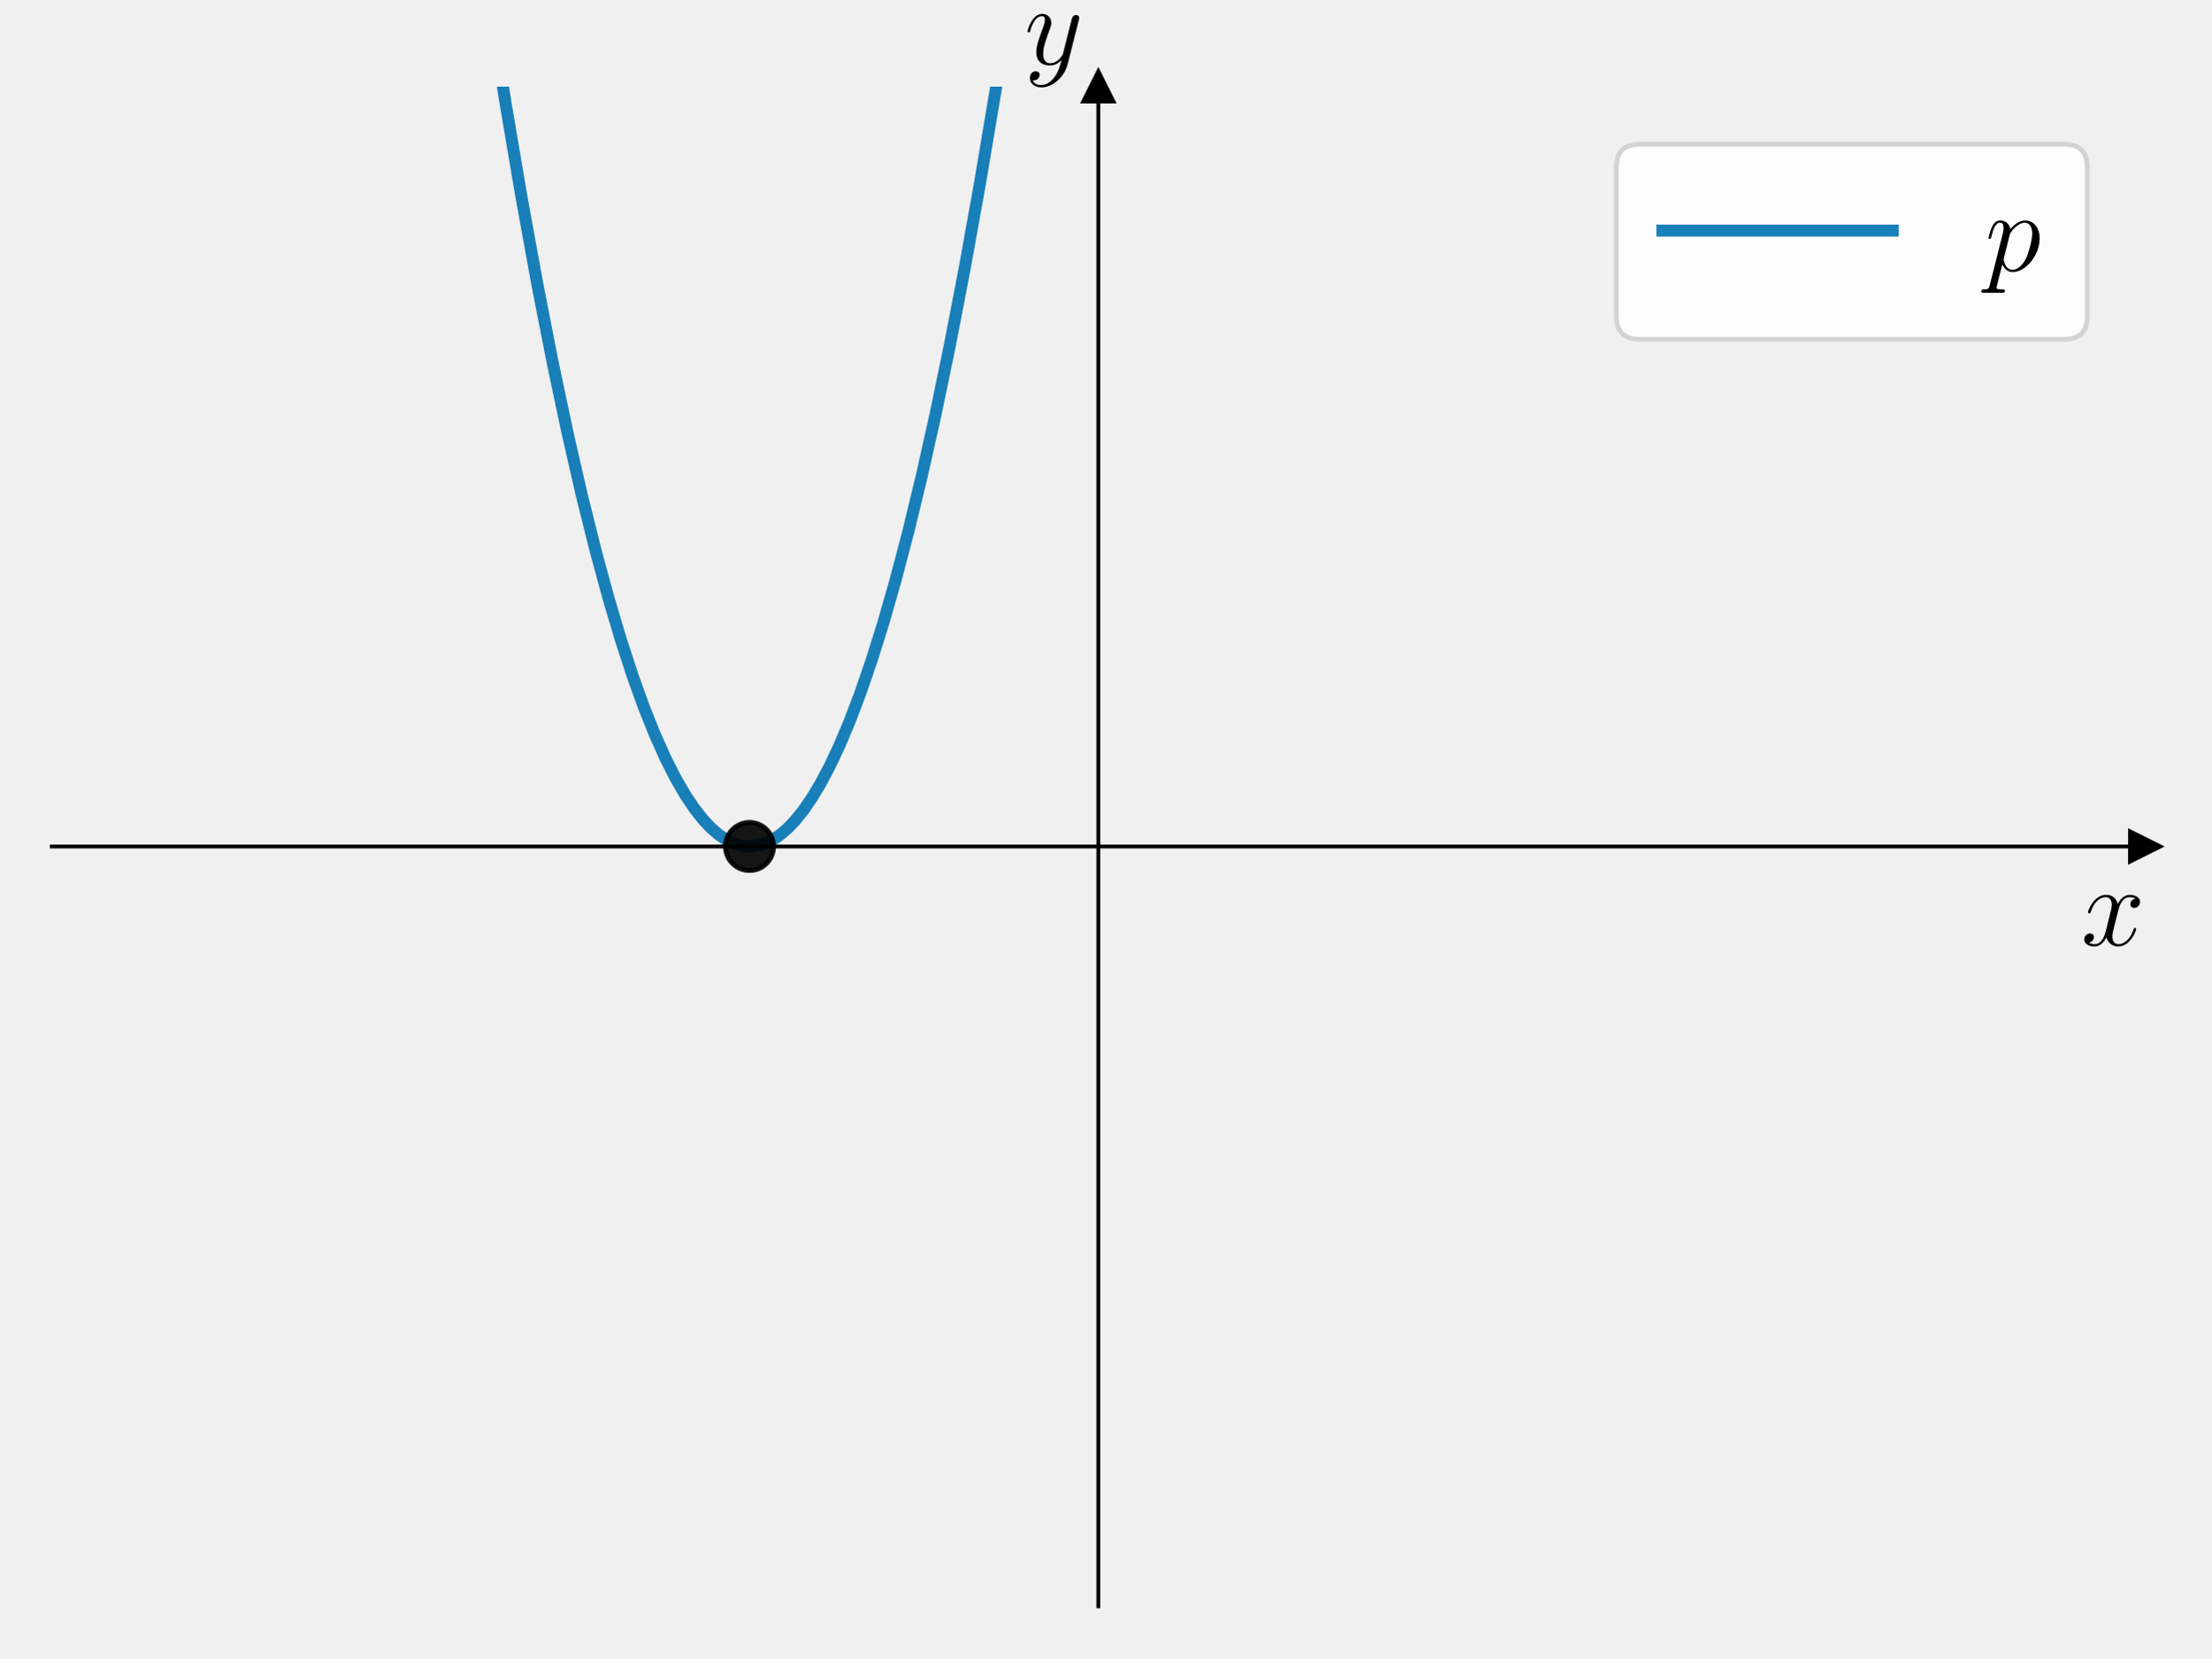
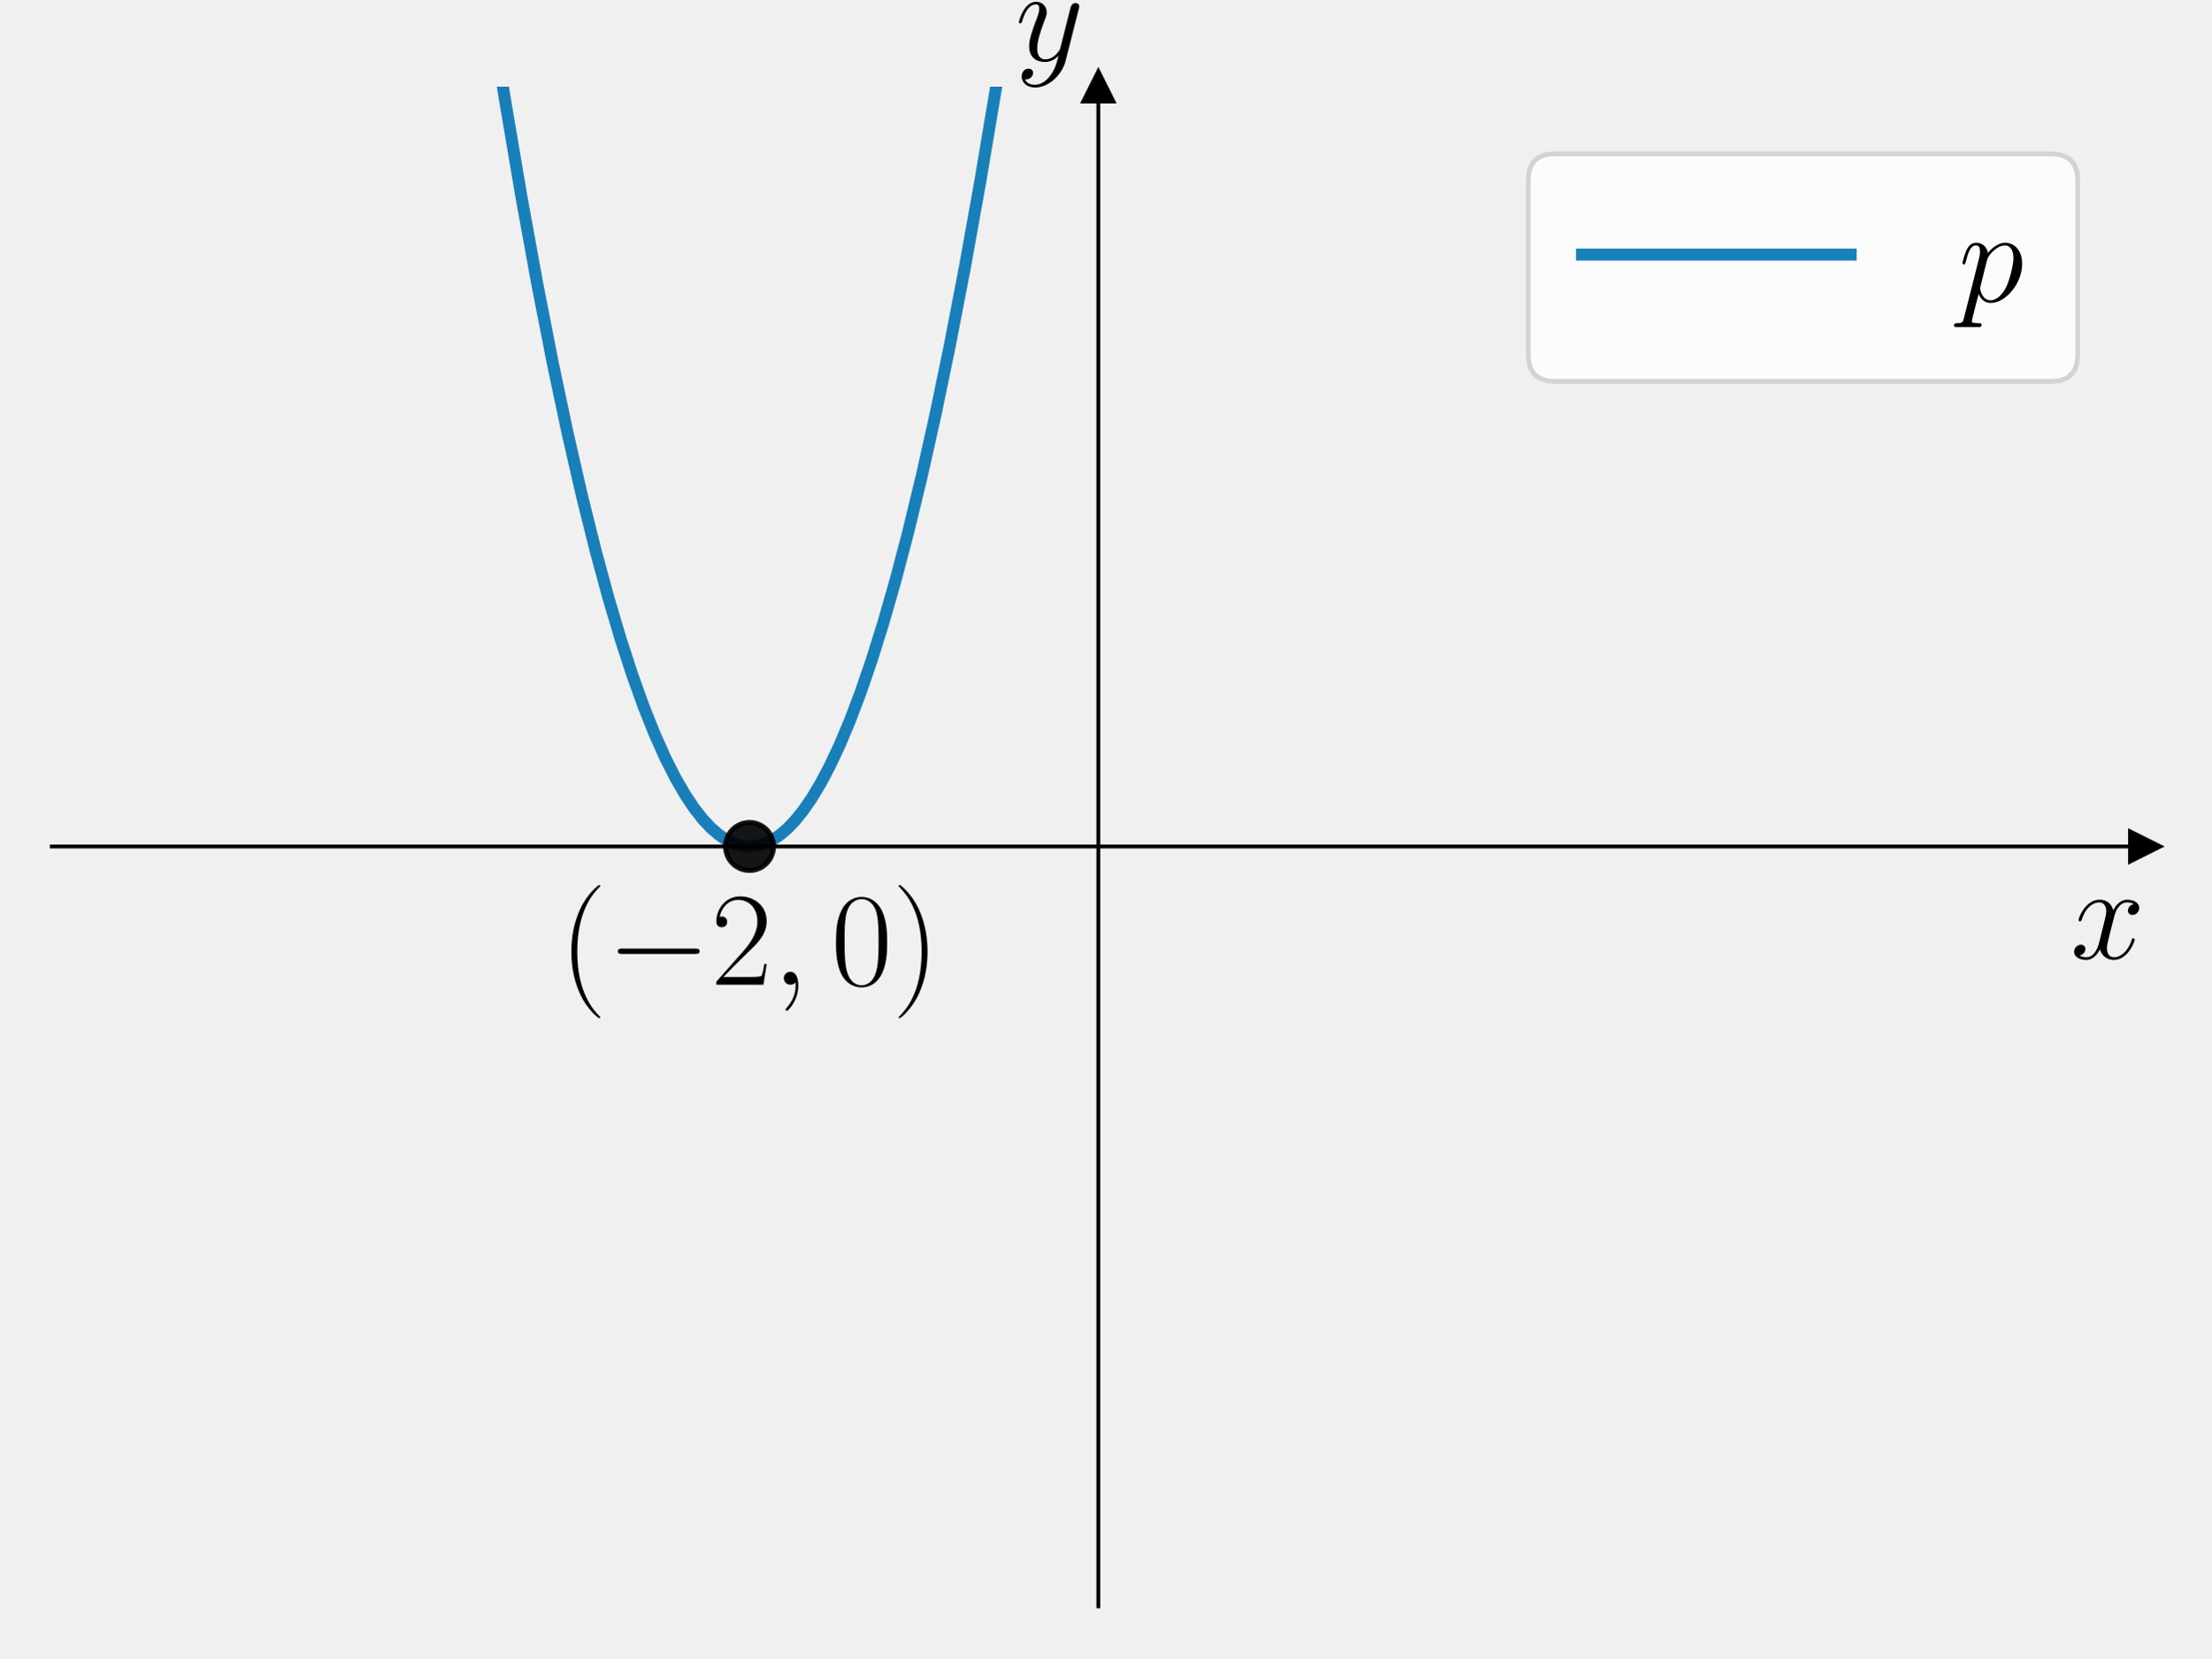
<svg xmlns="http://www.w3.org/2000/svg" xmlns:xlink="http://www.w3.org/1999/xlink" width="460.8pt" height="345.6pt" viewBox="0 0 460.8 345.6" version="1.1">
  <defs>
    <style type="text/css">*{stroke-linejoin: round; stroke-linecap: butt}</style>
  </defs>
  <g id="figure_1">
    <g id="patch_1">
      <path d="M 0 345.6  L 460.8 345.6  L 460.8 0  L 0 0  L 0 345.6  z " style="fill: none" />
    </g>
    <g id="axes_1">
      <g id="patch_2">
        <path d="M 10.8 334.8  L 447 334.8  L 447 18.065  L 10.8 18.065  L 10.8 334.8  z " style="fill: none" />
      </g>
      <g id="matplotlib.axis_1">
        <g id="text_1">
-           <g transform="translate(433.6958 197.0367) scale(0.24 -0.24)">
+           <g transform="translate(431.4785 199.8041) scale(0.28 -0.28)">
            <defs>
              <path id="CMMI12-78" d="M 3034 2606  C 2829 2567 2752 2414 2752 2293  C 2752 2139 2874 2088 2963 2088  C 3155 2088 3290 2254 3290 2427  C 3290 2695 2982 2816 2714 2816  C 2323 2816 2106 2433 2048 2312  C 1901 2816 1504 2816 1389 2816  C 736 2816 390 1980 390 1839  C 390 1814 416 1782 461 1782  C 512 1782 525 1820 538 1846  C 755 2555 1184 2689 1370 2689  C 1658 2689 1715 2420 1715 2267  C 1715 2127 1677 1980 1600 1673  L 1382 798  C 1286 415 1101 64 762 64  C 730 64 570 64 435 147  C 666 192 717 383 717 460  C 717 588 621 664 499 664  C 346 664 179 530 179 326  C 179 57 480 -64 755 -64  C 1062 -64 1280 179 1414 441  C 1517 64 1837 -64 2074 -64  C 2726 -64 3072 773 3072 913  C 3072 945 3046 971 3008 971  C 2950 971 2944 939 2925 888  C 2752 326 2381 64 2093 64  C 1869 64 1747 230 1747 492  C 1747 632 1773 734 1875 1156  L 2099 2024  C 2195 2408 2413 2689 2707 2689  C 2720 2689 2899 2689 3034 2606  z " transform="scale(0.015625)" />
            </defs>
            <use xlink:href="#CMMI12-78" transform="scale(0.996264)" />
          </g>
        </g>
      </g>
      <g id="matplotlib.axis_2">
        <g id="text_2">
-           <g transform="translate(213.4846 13.41377) scale(0.24 -0.24)">
+           <g transform="translate(211.582 12.63865) scale(0.28 -0.28)">
            <defs>
              <path id="CMMI12-79" d="M 1683 -700  C 1510 -939 1261 -1152 947 -1152  C 870 -1152 563 -1152 467 -889  C 486 -895 518 -895 531 -895  C 723 -895 851 -729 851 -582  C 851 -435 730 -384 634 -384  C 531 -384 307 -458 307 -759  C 307 -1071 582 -1286 947 -1286  C 1587 -1286 2234 -700 2413 6  L 3040 2485  C 3046 2517 3059 2556 3059 2594  C 3059 2689 2982 2753 2886 2753  C 2829 2753 2694 2727 2643 2535  L 2170 658  C 2138 543 2138 530 2086 460  C 1958 281 1747 64 1440 64  C 1082 64 1050 415 1050 588  C 1050 952 1222 1443 1395 1903  C 1466 2088 1504 2178 1504 2305  C 1504 2574 1312 2816 998 2816  C 410 2816 173 1890 173 1839  C 173 1814 198 1782 243 1782  C 301 1782 307 1807 333 1897  C 486 2433 730 2689 979 2689  C 1037 2689 1146 2689 1146 2478  C 1146 2312 1075 2127 979 1884  C 666 1047 666 837 666 683  C 666 77 1101 -64 1421 -64  C 1606 -64 1837 -6 2061 230  L 2067 224  C 1971 -147 1907 -392 1683 -700  z " transform="scale(0.015625)" />
            </defs>
            <use xlink:href="#CMMI12-79" transform="scale(0.996264)" />
          </g>
        </g>
      </g>
      <g id="line2d_1">
        <defs>
-           <path id="m8fec244908" d="M 3 0  L -3 -3  L -3 3  z " style="stroke: #000000; stroke-linejoin: miter" />
+           <path id="m9d1cb2c00e" d="M 3 0  L -3 -3  L -3 3  z " style="stroke: #000000; stroke-linejoin: miter" />
        </defs>
        <g>
-           <use xlink:href="#m8fec244908" x="447" y="176.432" style="stroke: #000000; stroke-linejoin: miter" />
+           <use xlink:href="#m9d1cb2c00e" x="447" y="176.432" style="stroke: #000000; stroke-linejoin: miter" />
        </g>
      </g>
      <g id="line2d_2">
        <defs>
-           <path id="m57ec0b1f81" d="M 0 -3  L -3 3  L 3 3  z " style="stroke: #000000; stroke-linejoin: miter" />
+           <path id="m2eb6769f6e" d="M 0 -3  L -3 3  L 3 3  z " style="stroke: #000000; stroke-linejoin: miter" />
        </defs>
        <g>
-           <use xlink:href="#m57ec0b1f81" x="228.9" y="18.065" style="stroke: #000000; stroke-linejoin: miter" />
+           <use xlink:href="#m2eb6769f6e" x="228.9" y="18.065" style="stroke: #000000; stroke-linejoin: miter" />
        </g>
      </g>
      <g id="line2d_3">
-         <path d="M 101.787 -1  L 105.283 21.069  L 108.692 41.175  L 111.994 59.324  L 115.19 75.643  L 118.279 90.255  L 121.261 103.278  L 124.137 114.826  L 126.8 124.635  L 129.357 133.251  L 131.807 140.774  L 134.15 147.296  L 136.387 152.908  L 138.624 157.92  L 140.755 162.136  L 142.778 165.637  L 144.696 168.501  L 146.507 170.801  L 148.211 172.607  L 149.809 173.984  L 151.3 174.993  L 152.791 175.736  L 154.176 176.187  L 155.561 176.408  L 156.946 176.399  L 158.33 176.16  L 159.715 175.692  L 161.1 174.993  L 162.591 173.984  L 164.082 172.709  L 165.68 171.046  L 167.385 168.936  L 169.195 166.312  L 171.006 163.295  L 172.924 159.672  L 174.948 155.369  L 177.078 150.31  L 179.315 144.413  L 181.658 137.592  L 184.108 129.756  L 186.665 120.813  L 189.328 110.665  L 192.097 99.208  L 194.973 86.339  L 197.956 71.945  L 201.045 55.913  L 204.241 38.125  L 207.543 18.458  L 210.613 -1  L 210.613 -1  " clip-path="url(#p74fcde4ff1)" style="fill: none; stroke: #0072b2; stroke-opacity: 0.9; stroke-width: 2.5; stroke-linecap: square" />
+         <path d="M 101.787 -1  L 105.283 21.069  L 108.692 41.175  L 111.994 59.324  L 115.19 75.643  L 118.279 90.255  L 121.261 103.278  L 124.137 114.826  L 126.8 124.635  L 129.357 133.251  L 131.807 140.774  L 134.15 147.296  L 136.387 152.908  L 138.624 157.92  L 140.755 162.136  L 142.778 165.637  L 144.696 168.501  L 146.507 170.801  L 148.211 172.607  L 149.809 173.984  L 151.3 174.993  L 152.791 175.736  L 154.176 176.187  L 155.561 176.408  L 156.946 176.399  L 158.33 176.16  L 159.715 175.692  L 161.1 174.993  L 162.591 173.984  L 164.082 172.709  L 165.68 171.046  L 167.385 168.936  L 169.195 166.312  L 171.006 163.295  L 172.924 159.672  L 174.948 155.369  L 177.078 150.31  L 179.315 144.413  L 181.658 137.592  L 184.108 129.756  L 186.665 120.813  L 189.328 110.665  L 192.097 99.208  L 194.973 86.339  L 197.956 71.945  L 201.045 55.913  L 204.241 38.125  L 207.543 18.458  L 210.613 -1  L 210.613 -1  " clip-path="url(#p961b08022d)" style="fill: none; stroke: #0072b2; stroke-opacity: 0.9; stroke-width: 2.5; stroke-linecap: square" />
      </g>
      <g id="line2d_4">
        <defs>
-           <path id="m5d6569091d" d="M 0 5  C 1.326 5 2.598 4.473 3.536 3.536  C 4.473 2.598 5 1.326 5 0  C 5 -1.326 4.473 -2.598 3.536 -3.536  C 2.598 -4.473 1.326 -5 0 -5  C -1.326 -5 -2.598 -4.473 -3.536 -3.536  C -4.473 -2.598 -5 -1.326 -5 0  C -5 1.326 -4.473 2.598 -3.536 3.536  C -2.598 4.473 -1.326 5 0 5  z " style="stroke: #000000; stroke-opacity: 0.7" />
+           <path id="m49dce54aba" d="M 0 5  C 1.326 5 2.598 4.473 3.536 3.536  C 4.473 2.598 5 1.326 5 0  C 5 -1.326 4.473 -2.598 3.536 -3.536  C 2.598 -4.473 1.326 -5 0 -5  C -1.326 -5 -2.598 -4.473 -3.536 -3.536  C -4.473 -2.598 -5 -1.326 -5 0  C -5 1.326 -4.473 2.598 -3.536 3.536  C -2.598 4.473 -1.326 5 0 5  z " style="stroke: #000000; stroke-opacity: 0.7" />
        </defs>
-         <g clip-path="url(#p74fcde4ff1)">
-           <use xlink:href="#m5d6569091d" x="156.2" y="176.432" style="fill-opacity: 0.7; stroke: #000000; stroke-opacity: 0.7" />
+         <g clip-path="url(#p961b08022d)">
+           <use xlink:href="#m49dce54aba" x="156.2" y="176.432" style="fill-opacity: 0.7; stroke: #000000; stroke-opacity: 0.7" />
        </g>
      </g>
      <g id="line2d_5">
-         <g clip-path="url(#p74fcde4ff1)">
-           <use xlink:href="#m5d6569091d" x="156.2" y="176.432" style="fill-opacity: 0.7; stroke: #000000; stroke-opacity: 0.7" />
+         <g clip-path="url(#p961b08022d)">
+           <use xlink:href="#m49dce54aba" x="156.2" y="176.432" style="fill-opacity: 0.7; stroke: #000000; stroke-opacity: 0.7" />
        </g>
      </g>
      <g id="patch_3">
        <path d="M 228.9 334.8  L 228.9 18.065  " style="fill: none; stroke: #000000; stroke-width: 0.8; stroke-linejoin: miter; stroke-linecap: square" />
      </g>
      <g id="patch_4">
        <path d="M 447 334.8  L 447 18.065  " style="fill: none" />
      </g>
      <g id="patch_5">
        <path d="M 10.8 176.432  L 447 176.432  " style="fill: none; stroke: #000000; stroke-width: 0.8; stroke-linejoin: miter; stroke-linecap: square" />
      </g>
      <g id="patch_6">
        <path d="M 10.8 18.065  L 447 18.065  " style="fill: none" />
      </g>
+       <g id="text_3">
+         <g transform="translate(116.5616 205.2471) scale(0.28 -0.28)">
+           <defs>
+             <path id="CMR17-28" d="M 1958 -1561  C 1958 -1555 1958 -1542 1939 -1523  C 1645 -1224 858 -407 858 1581  C 858 3569 1632 4379 1946 4697  C 1946 4704 1958 4717 1958 4736  C 1958 4755 1939 4768 1914 4768  C 1843 4768 1299 4296 986 3594  C 666 2887 576 2199 576 1588  C 576 1128 621 351 1005 -471  C 1312 -1135 1837 -1600 1914 -1600  C 1946 -1600 1958 -1587 1958 -1561  z " transform="scale(0.015625)" />
+             <path id="CMSY10-0" d="M 4218 1472  C 4326 1472 4442 1472 4442 1600  C 4442 1728 4326 1728 4218 1728  L 755 1728  C 646 1728 531 1728 531 1600  C 531 1472 646 1472 755 1472  L 4218 1472  z " transform="scale(0.015625)" />
+             <path id="CMR17-32" d="M 2669 989  L 2554 989  C 2490 536 2438 459 2413 420  C 2381 369 1920 369 1830 369  L 602 369  C 832 619 1280 1072 1824 1597  C 2214 1967 2669 2402 2669 3035  C 2669 3790 2067 4224 1395 4224  C 691 4224 262 3604 262 3030  C 262 2780 448 2748 525 2748  C 589 2748 781 2787 781 3010  C 781 3207 614 3264 525 3264  C 486 3264 448 3258 422 3245  C 544 3790 915 4058 1306 4058  C 1862 4058 2227 3617 2227 3035  C 2227 2479 1901 2000 1536 1584  L 262 146  L 262 0  L 2515 0  L 2669 989  z " transform="scale(0.015625)" />
+             <path id="CMMI12-3b" d="M 1248 -31  C 1248 343 1126 619 864 619  C 659 619 557 453 557 313  C 557 172 653 0 870 0  C 954 0 1024 26 1082 83  C 1094 96 1101 96 1107 96  C 1120 96 1120 5 1120 -27  C 1120 -240 1082 -659 710 -1080  C 640 -1157 640 -1170 640 -1183  C 640 -1216 672 -1248 704 -1248  C 755 -1248 1248 -771 1248 -31  z " transform="scale(0.015625)" />
+             <path id="CMR17-30" d="M 2688 2025  C 2688 2416 2682 3080 2413 3591  C 2176 4039 1798 4198 1466 4198  C 1158 4198 768 4058 525 3597  C 269 3118 243 2524 243 2025  C 243 1661 250 1106 448 619  C 723 -39 1216 -128 1466 -128  C 1760 -128 2208 -7 2470 600  C 2662 1042 2688 1559 2688 2025  z M 1466 -26  C 1056 -26 813 325 723 812  C 653 1188 653 1738 653 2096  C 653 2588 653 2997 736 3387  C 858 3929 1216 4096 1466 4096  C 1728 4096 2067 3923 2189 3400  C 2272 3036 2278 2607 2278 2096  C 2278 1680 2278 1169 2202 792  C 2067 95 1690 -26 1466 -26  z " transform="scale(0.015625)" />
+             <path id="CMR17-29" d="M 1683 1581  C 1683 2040 1638 2817 1254 3639  C 947 4303 422 4768 346 4768  C 326 4768 301 4761 301 4729  C 301 4717 307 4710 314 4697  C 621 4378 1402 3568 1402 1584  C 1402 -407 627 -1217 314 -1537  C 307 -1549 301 -1556 301 -1568  C 301 -1600 326 -1600 346 -1600  C 416 -1600 960 -1128 1274 -426  C 1594 281 1683 969 1683 1581  z " transform="scale(0.015625)" />
+           </defs>
+           <use xlink:href="#CMR17-28" transform="scale(0.996264)" />
+           <use xlink:href="#CMSY10-0" transform="translate(35.28077 0) scale(0.996264)" />
+           <use xlink:href="#CMR17-32" transform="translate(112.7682 0) scale(0.996264)" />
+           <use xlink:href="#CMMI12-3b" transform="translate(158.4587 0) scale(0.996264)" />
+           <use xlink:href="#CMR17-30" transform="translate(202.1603 0) scale(0.996264)" />
+           <use xlink:href="#CMR17-29" transform="translate(247.8508 0) scale(0.996264)" />
+         </g>
+       </g>
      <g id="legend_1">
        <g id="patch_7">
-           <path d="M 341.65 70.715  L 430.2 70.715  Q 435 70.715 435 65.915  L 435 34.865  Q 435 30.065 430.2 30.065  L 341.65 30.065  Q 336.85 30.065 336.85 34.865  L 336.85 65.915  Q 336.85 70.715 341.65 70.715  z " style="fill: #ffffff; opacity: 0.8; stroke: #cccccc; stroke-linejoin: miter" />
+           <path d="M 324.091 79.49  L 427.4 79.49  Q 433 79.49 433 73.89  L 433 37.665  Q 433 32.065 427.4 32.065  L 324.091 32.065  Q 318.491 32.065 318.491 37.665  L 318.491 73.89  Q 318.491 79.49 324.091 79.49  z " style="fill: #ffffff; opacity: 0.8; stroke: #cccccc; stroke-linejoin: miter" />
        </g>
        <g id="line2d_6">
-           <path d="M 346.45 48.065  L 370.45 48.065  L 394.45 48.065  " style="fill: none; stroke: #0072b2; stroke-opacity: 0.9; stroke-width: 2.5; stroke-linecap: square" />
+           <path d="M 329.691 53.065  L 357.691 53.065  L 385.691 53.065  " style="fill: none; stroke: #0072b2; stroke-opacity: 0.9; stroke-width: 2.5; stroke-linecap: square" />
        </g>
-         <g id="text_3">
-           <g transform="translate(413.6497 56.46453) scale(0.24 -0.24)">
+         <g id="text_4">
+           <g transform="translate(408.0913 62.86453) scale(0.28 -0.28)">
            <defs>
              <path id="CMMI12-70" d="M 275 -789  C 230 -980 205 -1031 -58 -1031  C -134 -1031 -198 -1031 -198 -1152  C -198 -1165 -192 -1216 -122 -1216  C -38 -1216 51 -1216 134 -1216  L 410 -1216  C 544 -1216 870 -1216 1005 -1216  C 1043 -1216 1120 -1216 1120 -1101  C 1120 -1031 1075 -1031 966 -1031  C 672 -1031 653 -987 653 -937  C 653 -861 941 219 979 364  C 1050 185 1222 -64 1555 -64  C 2278 -64 3059 875 3059 1814  C 3059 2401 2726 2816 2246 2816  C 1837 2816 1491 2420 1421 2331  C 1370 2650 1120 2816 864 2816  C 678 2816 531 2727 410 2484  C 294 2254 205 1865 205 1839  C 205 1814 230 1782 275 1782  C 326 1782 333 1788 371 1935  C 467 2312 589 2689 845 2689  C 992 2689 1043 2587 1043 2397  C 1043 2245 1024 2181 998 2067  L 275 -789  z M 1382 1993  C 1427 2171 1606 2357 1709 2446  C 1779 2510 1990 2689 2234 2689  C 2515 2689 2643 2408 2643 2076  C 2643 1769 2464 1047 2304 715  C 2144 370 1850 64 1555 64  C 1120 64 1050 613 1050 639  C 1050 658 1062 709 1069 741  L 1382 1993  z " transform="scale(0.015625)" />
            </defs>
            <use xlink:href="#CMMI12-70" transform="scale(0.996264)" />
          </g>
        </g>
      </g>
    </g>
  </g>
  <defs>
-     <clipPath id="p74fcde4ff1">
+     <clipPath id="p961b08022d">
      <rect x="10.8" y="18.065" width="436.2" height="316.735" />
    </clipPath>
  </defs>
</svg>
